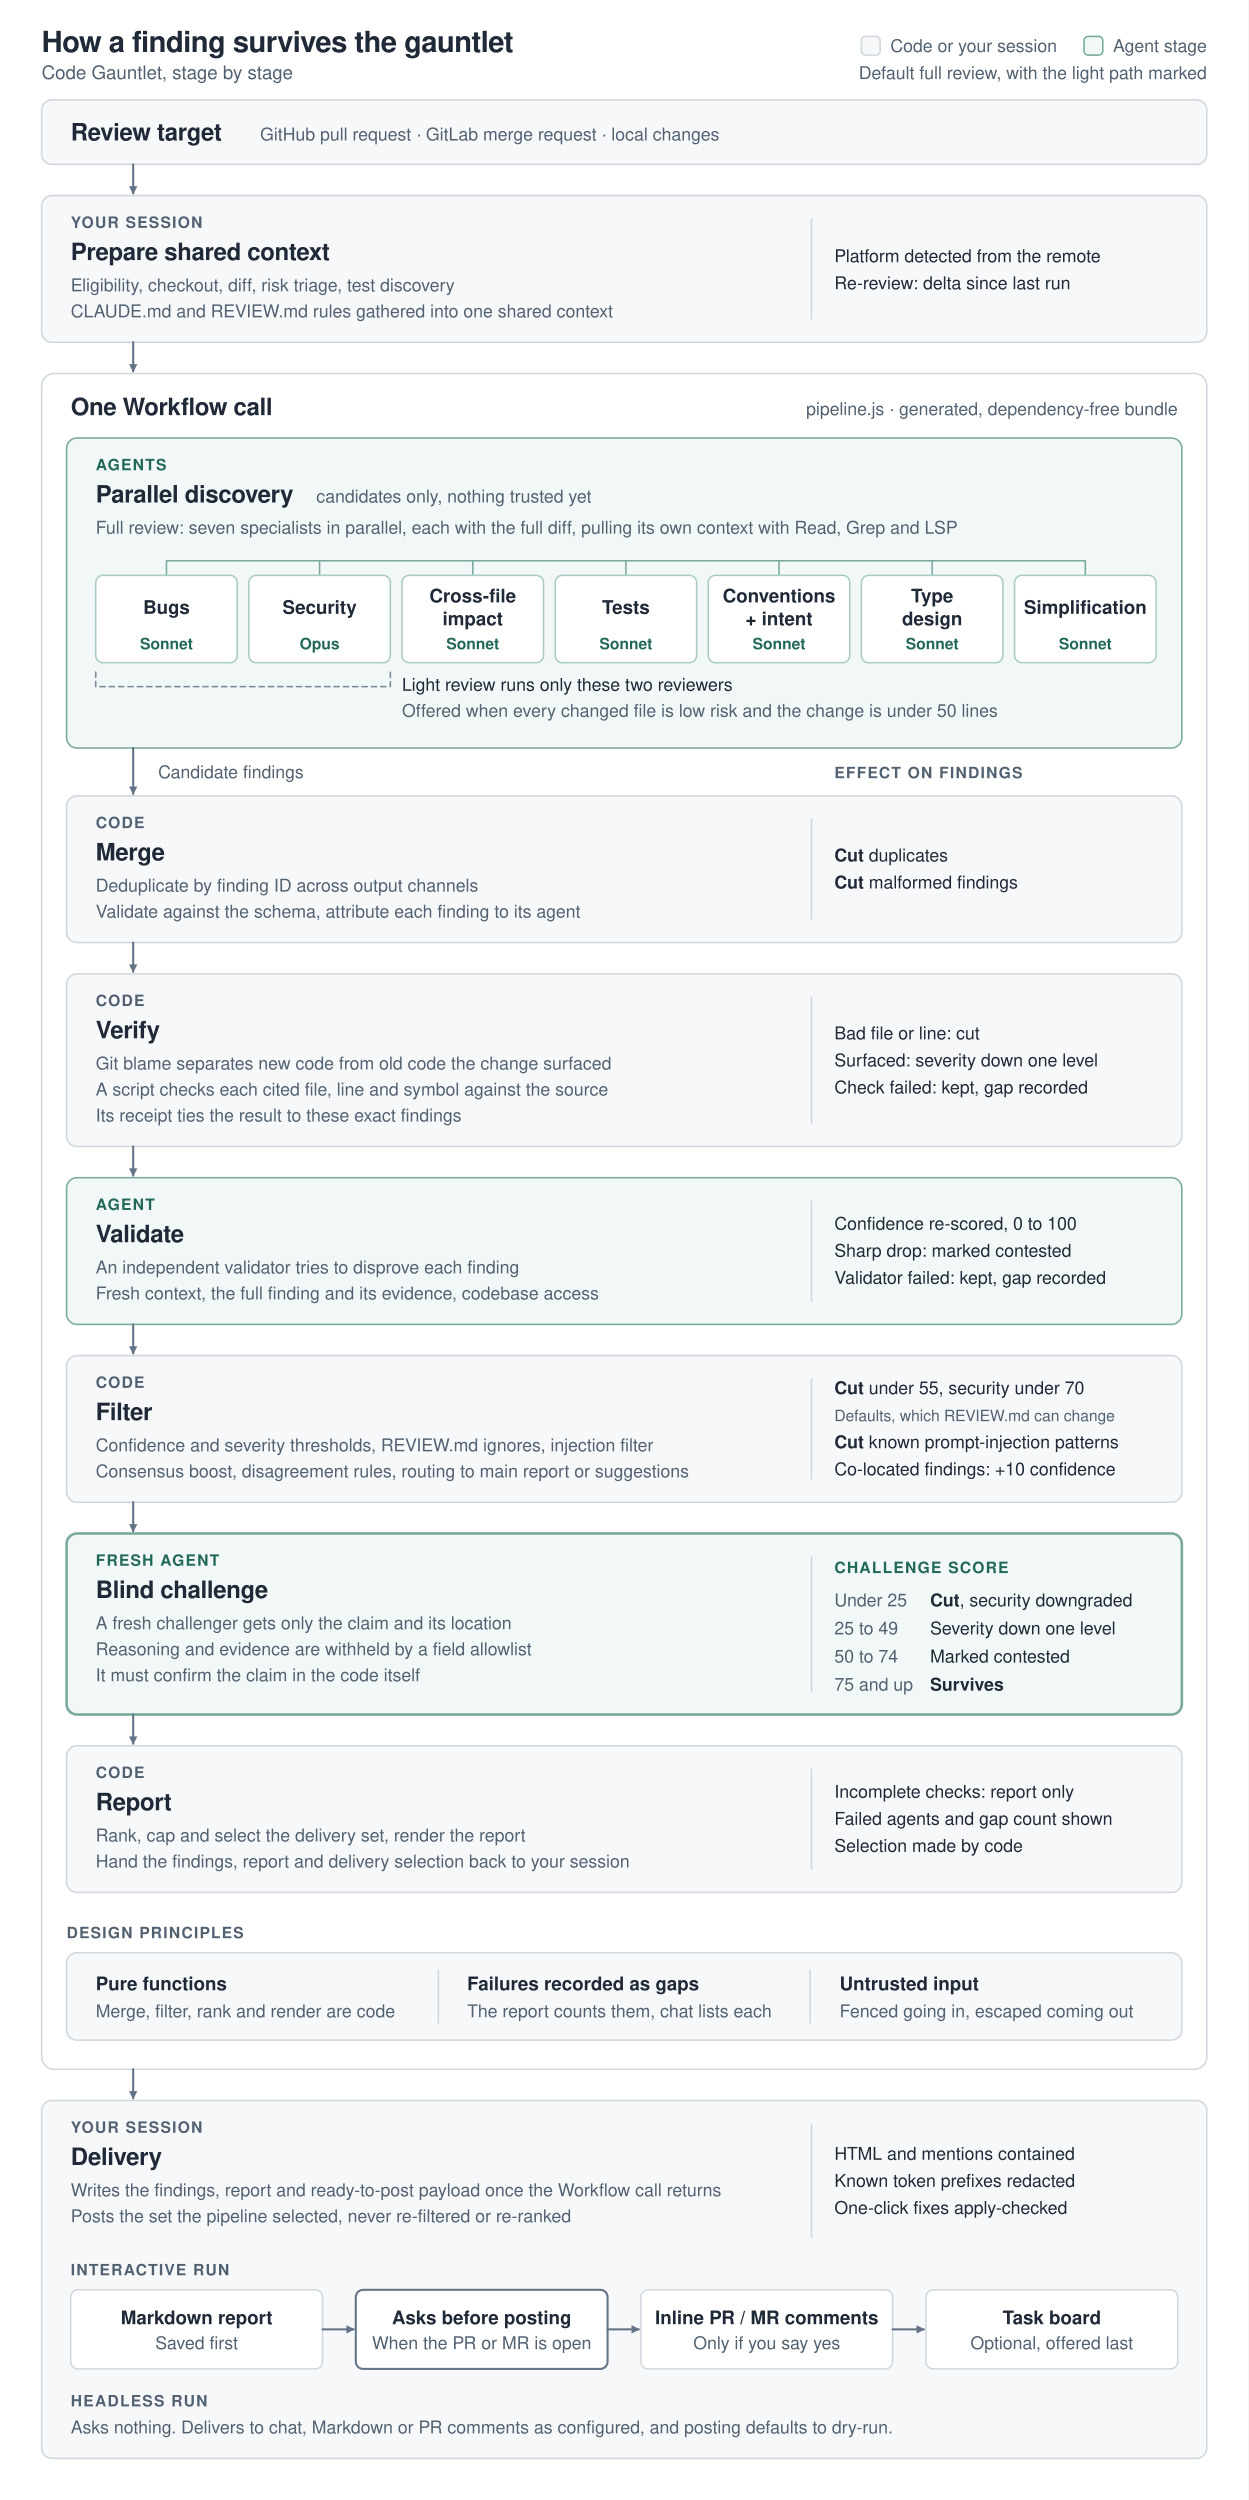
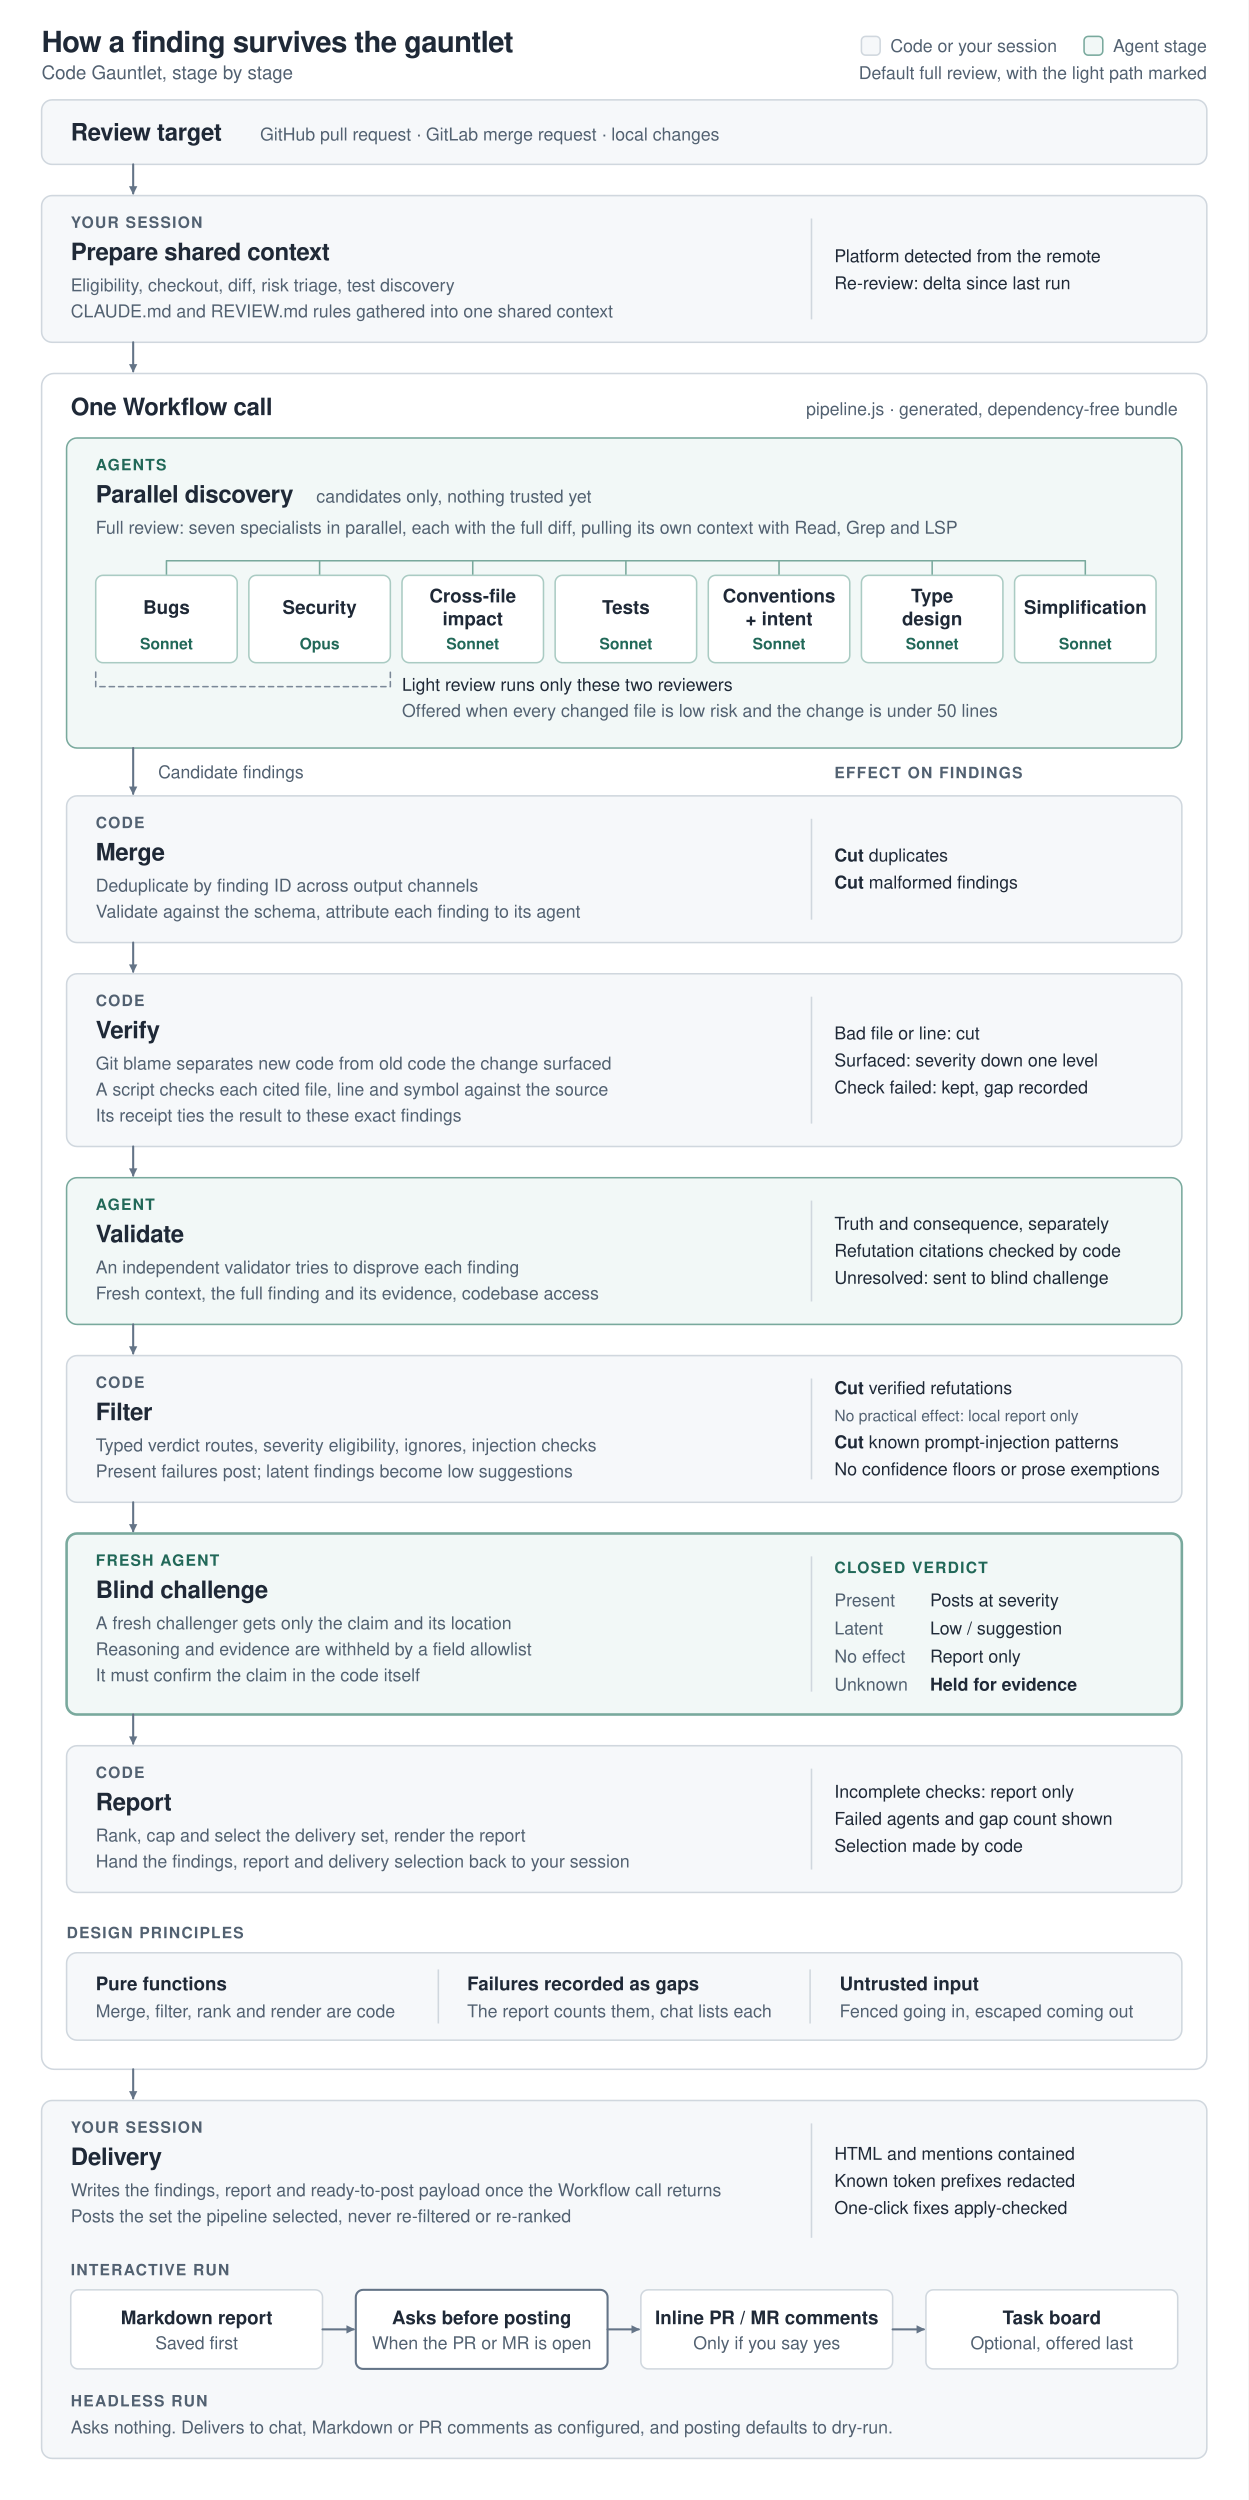
<svg xmlns="http://www.w3.org/2000/svg" viewBox="0 0 1200 2403" role="img" aria-labelledby="pipeline-title pipeline-desc">
  <defs>
    <style>
      text { font-family: -apple-system, BlinkMacSystemFont, "Segoe UI", Helvetica, Arial, sans-serif; font-size: 18px; fill: #1f2937; }
      .page { fill: #ffffff; }
      .frame { fill: #ffffff; stroke: #d0d7de; stroke-width: 1.5; }
      .panel { fill: #f6f8fa; stroke: #d0d7de; stroke-width: 1.5; }
      .node { fill: #ffffff; stroke: #d0d7de; stroke-width: 1.5; }
      .ask-node { fill: #ffffff; stroke: #647487; stroke-width: 2; }
      .agent-node { fill: #ffffff; stroke: #aacbc3; stroke-width: 1.5; }
      .agent-stage { fill: #f2f8f7; stroke: #79a99d; stroke-width: 1.5; }
      .hero { stroke-width: 2.5; }
      .title { font-size: 28px; font-weight: 650; letter-spacing: -0.5px; }
      .section { font-size: 23px; font-weight: 650; letter-spacing: -0.3px; }
      .strong { font-weight: 600; }
      .reviewer { font-size: 18px; font-weight: 600; text-anchor: middle; }
      .detail { font-size: 17px; fill: #526171; }
      .effect { font-size: 17px; }
      .note { font-size: 15px; fill: #526171; }
      .muted { fill: #526171; }
      .cut { font-weight: 650; }
      .kind { font-size: 15px; font-weight: 650; letter-spacing: 1.2px; fill: #526171; }
      .agent-kind { font-size: 15px; font-weight: 650; letter-spacing: 1.2px; fill: #216858; }
      .model { font-size: 15px; font-weight: 600; text-anchor: middle; fill: #216858; }
      .mid { text-anchor: middle; }
      .end { text-anchor: end; }
      .flow { fill: none; stroke: #647487; stroke-width: 2; stroke-linecap: round; stroke-linejoin: round; }
      .fan { fill: none; stroke: #79a99d; stroke-width: 1.5; stroke-linecap: round; stroke-linejoin: round; }
      .light { fill: none; stroke: #7b8898; stroke-width: 1.5; stroke-dasharray: 5 4; stroke-linecap: round; stroke-linejoin: round; }
      .divider { stroke: #d0d7de; stroke-width: 1.5; }
      .arrow { fill: #647487; }
    </style>
    <marker id="arrow" viewBox="0 0 8 8" refX="7" refY="4" markerWidth="8" markerHeight="8" markerUnits="userSpaceOnUse" orient="auto">
      <path class="arrow" d="M0 0 L8 4 L0 8 Z" />
    </marker>
  </defs>
  <rect class="page" width="1200" height="2403" />
  <text class="title" x="40" y="50">How a finding survives the gauntlet</text>
  <text class="muted" x="40" y="76">Code Gauntlet, stage by stage</text>
  <rect class="panel" x="828" y="35" width="18" height="18" rx="4" />
  <text class="detail end" x="1016" y="50">Code or your session</text>
  <rect class="agent-stage" x="1042" y="35" width="18" height="18" rx="4" />
  <text class="detail end" x="1160" y="50">Agent stage</text>
  <text class="detail end" x="1160" y="76">Default full review, with the light path marked</text>
  <rect class="panel" x="40" y="96" width="1120" height="62" rx="10" />
  <text class="section" x="68" y="135">Review target</text>
  <text class="detail" x="250" y="135">GitHub pull request  ·  GitLab merge request  ·  local changes</text>
  <path class="flow" d="M128 158 V186" marker-end="url(#arrow)" />
  <rect class="panel" x="40" y="188" width="1120" height="141" rx="10" />
  <text class="kind" x="68" y="219">YOUR SESSION</text>
  <text class="section" x="68" y="250">Prepare shared context</text>
  <text class="detail" x="68" y="280">Eligibility, checkout, diff, risk triage, test discovery</text>
  <text class="detail" x="68" y="305">CLAUDE.md and REVIEW.md rules gathered into one shared context</text>
  <line class="divider" x1="780" y1="210" x2="780" y2="307" />
  <text class="effect" x="802" y="252">Platform detected from the remote</text>
  <text class="effect" x="802" y="278">Re-review: delta since last run</text>
  <path class="flow" d="M128 329 V357" marker-end="url(#arrow)" />
  <rect class="frame" x="40" y="359" width="1120" height="1630" rx="12" />
  <text class="section" x="68" y="399">One Workflow call</text>
  <text class="detail end" x="1132" y="399">pipeline.js  ·  generated, dependency-free bundle</text>
  <rect class="agent-stage" x="64" y="421" width="1072" height="298" rx="10" />
  <text class="agent-kind" x="92" y="452">AGENTS</text>
  <text class="section" x="92" y="483">Parallel discovery</text>
  <text class="detail" x="304" y="483">candidates only, nothing trusted yet</text>
  <text class="detail" x="92" y="513">Full review: seven specialists in parallel, each with the full diff, pulling its own context with Read, Grep and LSP</text>
  <path class="fan" d="M160 553 V539 H1043.2 V553 M307.2 539 V553 M454.4 539 V553 M601.6 539 V553 M748.8 539 V553 M896 539 V553" />
  <rect class="agent-node" x="92" y="553" width="136" height="84" rx="7" />
  <text class="reviewer" x="160" y="590">Bugs</text>
  <text class="model" x="160" y="624">Sonnet</text>
  <rect class="agent-node" x="239.2" y="553" width="136" height="84" rx="7" />
  <text class="reviewer" x="307.2" y="590">Security</text>
  <text class="model" x="307.2" y="624">Opus</text>
  <rect class="agent-node" x="386.4" y="553" width="136" height="84" rx="7" />
  <text class="reviewer" x="454.4" y="579">Cross-file</text>
  <text class="reviewer" x="454.4" y="601">impact</text>
  <text class="model" x="454.4" y="624">Sonnet</text>
  <rect class="agent-node" x="533.6" y="553" width="136" height="84" rx="7" />
  <text class="reviewer" x="601.6" y="590">Tests</text>
  <text class="model" x="601.6" y="624">Sonnet</text>
  <rect class="agent-node" x="680.8" y="553" width="136" height="84" rx="7" />
  <text class="reviewer" x="748.8" y="579">Conventions</text>
  <text class="reviewer" x="748.8" y="601">+ intent</text>
  <text class="model" x="748.8" y="624">Sonnet</text>
  <rect class="agent-node" x="828" y="553" width="136" height="84" rx="7" />
  <text class="reviewer" x="896" y="579">Type</text>
  <text class="reviewer" x="896" y="601">design</text>
  <text class="model" x="896" y="624">Sonnet</text>
  <rect class="agent-node" x="975.2" y="553" width="136" height="84" rx="7" />
  <text class="reviewer" x="1043.2" y="590">Simplification</text>
  <text class="model" x="1043.2" y="624">Sonnet</text>
  <path class="light" d="M92 646 V660 H375.2 V646" />
  <text class="effect" x="386.4" y="664">Light review runs only these two reviewers</text>
  <text class="detail" x="386.4" y="689">Offered when every changed file is low risk and the change is under 50 lines</text>
  <path class="flow" d="M128 719 V763" marker-end="url(#arrow)" />
  <text class="detail" x="152" y="748">Candidate findings</text>
  <text class="kind" x="802" y="748">EFFECT ON FINDINGS</text>
  <rect class="panel" x="64" y="765" width="1072" height="141" rx="10" />
  <text class="kind" x="92" y="796">CODE</text>
  <text class="section" x="92" y="827">Merge</text>
  <text class="detail" x="92" y="857">Deduplicate by finding ID across output channels</text>
  <text class="detail" x="92" y="882">Validate against the schema, attribute each finding to its agent</text>
  <line class="divider" x1="780" y1="787" x2="780" y2="884" />
  <text class="effect" x="802" y="828">
    <tspan class="cut">Cut</tspan>  duplicates</text>
  <text class="effect" x="802" y="854">
    <tspan class="cut">Cut</tspan>  malformed findings</text>
  <path class="flow" d="M128 906 V934" marker-end="url(#arrow)" />
  <rect class="panel" x="64" y="936" width="1072" height="166" rx="10" />
  <text class="kind" x="92" y="967">CODE</text>
  <text class="section" x="92" y="998">Verify</text>
  <text class="detail" x="92" y="1028">Git blame separates new code from old code the change surfaced</text>
  <text class="detail" x="92" y="1053">A script checks each cited file, line and symbol against the source</text>
  <text class="detail" x="92" y="1078">Its receipt ties the result to these exact findings</text>
  <line class="divider" x1="780" y1="958" x2="780" y2="1080" />
  <text class="effect" x="802" y="999">Bad file or line: cut</text>
  <text class="effect" x="802" y="1025">Surfaced: severity down one level</text>
  <text class="effect" x="802" y="1051">Check failed: kept, gap recorded</text>
  <path class="flow" d="M128 1102 V1130" marker-end="url(#arrow)" />
  <rect class="agent-stage" x="64" y="1132" width="1072" height="141" rx="10" />
  <text class="agent-kind" x="92" y="1163">AGENT</text>
  <text class="section" x="92" y="1194">Validate</text>
  <text class="detail" x="92" y="1224">An independent validator tries to disprove each finding</text>
  <text class="detail" x="92" y="1249">Fresh context, the full finding and its evidence, codebase access</text>
  <line class="divider" x1="780" y1="1154" x2="780" y2="1251" />
-   <text class="effect" x="802" y="1182">Confidence re-scored, 0 to 100</text>
-   <text class="effect" x="802" y="1208">Sharp drop: marked contested</text>
-   <text class="effect" x="802" y="1234">Validator failed: kept, gap recorded</text>
+   <text class="effect" x="802" y="1182">Truth and consequence, separately</text>
+   <text class="effect" x="802" y="1208">Refutation citations checked by code</text>
+   <text class="effect" x="802" y="1234">Unresolved: sent to blind challenge</text>
  <path class="flow" d="M128 1273 V1301" marker-end="url(#arrow)" />
  <rect class="panel" x="64" y="1303" width="1072" height="141" rx="10" />
  <text class="kind" x="92" y="1334">CODE</text>
  <text class="section" x="92" y="1365">Filter</text>
-   <text class="detail" x="92" y="1395">Confidence and severity thresholds, REVIEW.md ignores, injection filter</text>
-   <text class="detail" x="92" y="1420">Consensus boost, disagreement rules, routing to main report or suggestions</text>
+   <text class="detail" x="92" y="1395">Typed verdict routes, severity eligibility, ignores, injection checks</text>
+   <text class="detail" x="92" y="1420">Present failures post; latent findings become low suggestions</text>
  <line class="divider" x1="780" y1="1325" x2="780" y2="1422" />
  <text class="effect" x="802" y="1340">
-     <tspan class="cut">Cut</tspan>  under 55, security under 70</text>
-   <text class="note" x="802" y="1366">Defaults, which REVIEW.md can change</text>
+     <tspan class="cut">Cut</tspan>  verified refutations</text>
+   <text class="note" x="802" y="1366">No practical effect: local report only</text>
  <text class="effect" x="802" y="1392">
    <tspan class="cut">Cut</tspan>  known prompt-injection patterns</text>
-   <text class="effect" x="802" y="1418">Co-located findings: +10 confidence</text>
+   <text class="effect" x="802" y="1418">No confidence floors or prose exemptions</text>
  <path class="flow" d="M128 1444 V1472" marker-end="url(#arrow)" />
  <rect class="agent-stage hero" x="64" y="1474" width="1072" height="174" rx="10" />
  <text class="agent-kind" x="92" y="1505">FRESH AGENT</text>
  <text class="section" x="92" y="1536">Blind challenge</text>
  <text class="detail" x="92" y="1566">A fresh challenger gets only the claim and its location</text>
  <text class="detail" x="92" y="1591">Reasoning and evidence are withheld by a field allowlist</text>
  <text class="detail" x="92" y="1616">It must confirm the claim in the code itself</text>
  <line class="divider" x1="780" y1="1496" x2="780" y2="1626" />
-   <text class="agent-kind" x="802" y="1512">CHALLENGE SCORE</text>
-   <text class="detail" x="802" y="1544">Under 25</text>
-   <text class="effect" x="894" y="1544">
-     <tspan class="cut">Cut</tspan>, security downgraded</text>
-   <text class="detail" x="802" y="1571">25 to 49</text>
-   <text class="effect" x="894" y="1571">Severity down one level</text>
-   <text class="detail" x="802" y="1598">50 to 74</text>
-   <text class="effect" x="894" y="1598">Marked contested</text>
-   <text class="detail" x="802" y="1625">75 and up</text>
-   <text class="effect strong" x="894" y="1625">Survives</text>
+   <text class="agent-kind" x="802" y="1512">CLOSED VERDICT</text>
+   <text class="detail" x="802" y="1544">Present</text>
+   <text class="effect" x="894" y="1544">Posts at severity</text>
+   <text class="detail" x="802" y="1571">Latent</text>
+   <text class="effect" x="894" y="1571">Low / suggestion</text>
+   <text class="detail" x="802" y="1598">No effect</text>
+   <text class="effect" x="894" y="1598">Report only</text>
+   <text class="detail" x="802" y="1625">Unknown</text>
+   <text class="effect strong" x="894" y="1625">Held for evidence</text>
  <path class="flow" d="M128 1648 V1676" marker-end="url(#arrow)" />
  <rect class="panel" x="64" y="1678" width="1072" height="141" rx="10" />
  <text class="kind" x="92" y="1709">CODE</text>
  <text class="section" x="92" y="1740">Report</text>
  <text class="detail" x="92" y="1770">Rank, cap and select the delivery set, render the report</text>
  <text class="detail" x="92" y="1795">Hand the findings, report and delivery selection back to your session</text>
  <line class="divider" x1="780" y1="1700" x2="780" y2="1797" />
  <text class="effect" x="802" y="1728">Incomplete checks: report only</text>
  <text class="effect" x="802" y="1754">Failed agents and gap count shown</text>
  <text class="effect" x="802" y="1780">Selection made by code</text>
  <text class="kind" x="64" y="1863">DESIGN PRINCIPLES</text>
  <rect class="panel" x="64" y="1877" width="1072" height="84" rx="10" />
  <text class="strong" x="92" y="1913">Pure functions</text>
  <text class="detail" x="92" y="1939">Merge, filter, rank and render are code</text>
  <line class="divider" x1="421.333" y1="1893" x2="421.333" y2="1945" />
  <text class="strong" x="449" y="1913">Failures recorded as gaps</text>
  <text class="detail" x="449" y="1939">The report counts them, chat lists each</text>
  <line class="divider" x1="778.667" y1="1893" x2="778.667" y2="1945" />
  <text class="strong" x="807" y="1913">Untrusted input</text>
  <text class="detail" x="807" y="1939">Fenced going in, escaped coming out</text>
  <path class="flow" d="M128 1989 V2017" marker-end="url(#arrow)" />
  <rect class="panel" x="40" y="2019" width="1120" height="344" rx="10" />
  <text class="kind" x="68" y="2050">YOUR SESSION</text>
  <text class="section" x="68" y="2081">Delivery</text>
  <text class="detail" x="68" y="2111">Writes the findings, report and ready-to-post payload once the Workflow call returns</text>
  <text class="detail" x="68" y="2136">Posts the set the pipeline selected, never re-filtered or re-ranked</text>
  <line class="divider" x1="780" y1="2041" x2="780" y2="2151" />
  <text class="effect" x="802" y="2076">HTML and mentions contained</text>
  <text class="effect" x="802" y="2102">Known token prefixes redacted</text>
  <text class="effect" x="802" y="2128">One-click fixes apply-checked</text>
  <text class="kind" x="68" y="2187">INTERACTIVE RUN</text>
  <rect class="node" x="68" y="2201" width="242" height="76" rx="7" />
  <text class="reviewer" x="189" y="2234">Markdown report</text>
  <text class="detail mid" x="189" y="2258">Saved first</text>
  <path class="flow" d="M310 2239 H340" marker-end="url(#arrow)" />
  <rect class="ask-node" x="342" y="2201" width="242" height="76" rx="7" />
  <text class="reviewer" x="463" y="2234">Asks before posting</text>
  <text class="detail mid" x="463" y="2258">When the PR or MR is open</text>
  <path class="flow" d="M584 2239 H614" marker-end="url(#arrow)" />
  <rect class="node" x="616" y="2201" width="242" height="76" rx="7" />
  <text class="reviewer" x="737" y="2234">Inline PR / MR comments</text>
  <text class="detail mid" x="737" y="2258">Only if you say yes</text>
  <path class="flow" d="M858 2239 H888" marker-end="url(#arrow)" />
  <rect class="node" x="890" y="2201" width="242" height="76" rx="7" />
  <text class="reviewer" x="1011" y="2234">Task board</text>
  <text class="detail mid" x="1011" y="2258">Optional, offered last</text>
  <text class="kind" x="68" y="2313">HEADLESS RUN</text>
  <text class="detail" x="68" y="2339">Asks nothing. Delivers to chat, Markdown or PR comments as configured, and posting defaults to dry-run.</text>
</svg>
